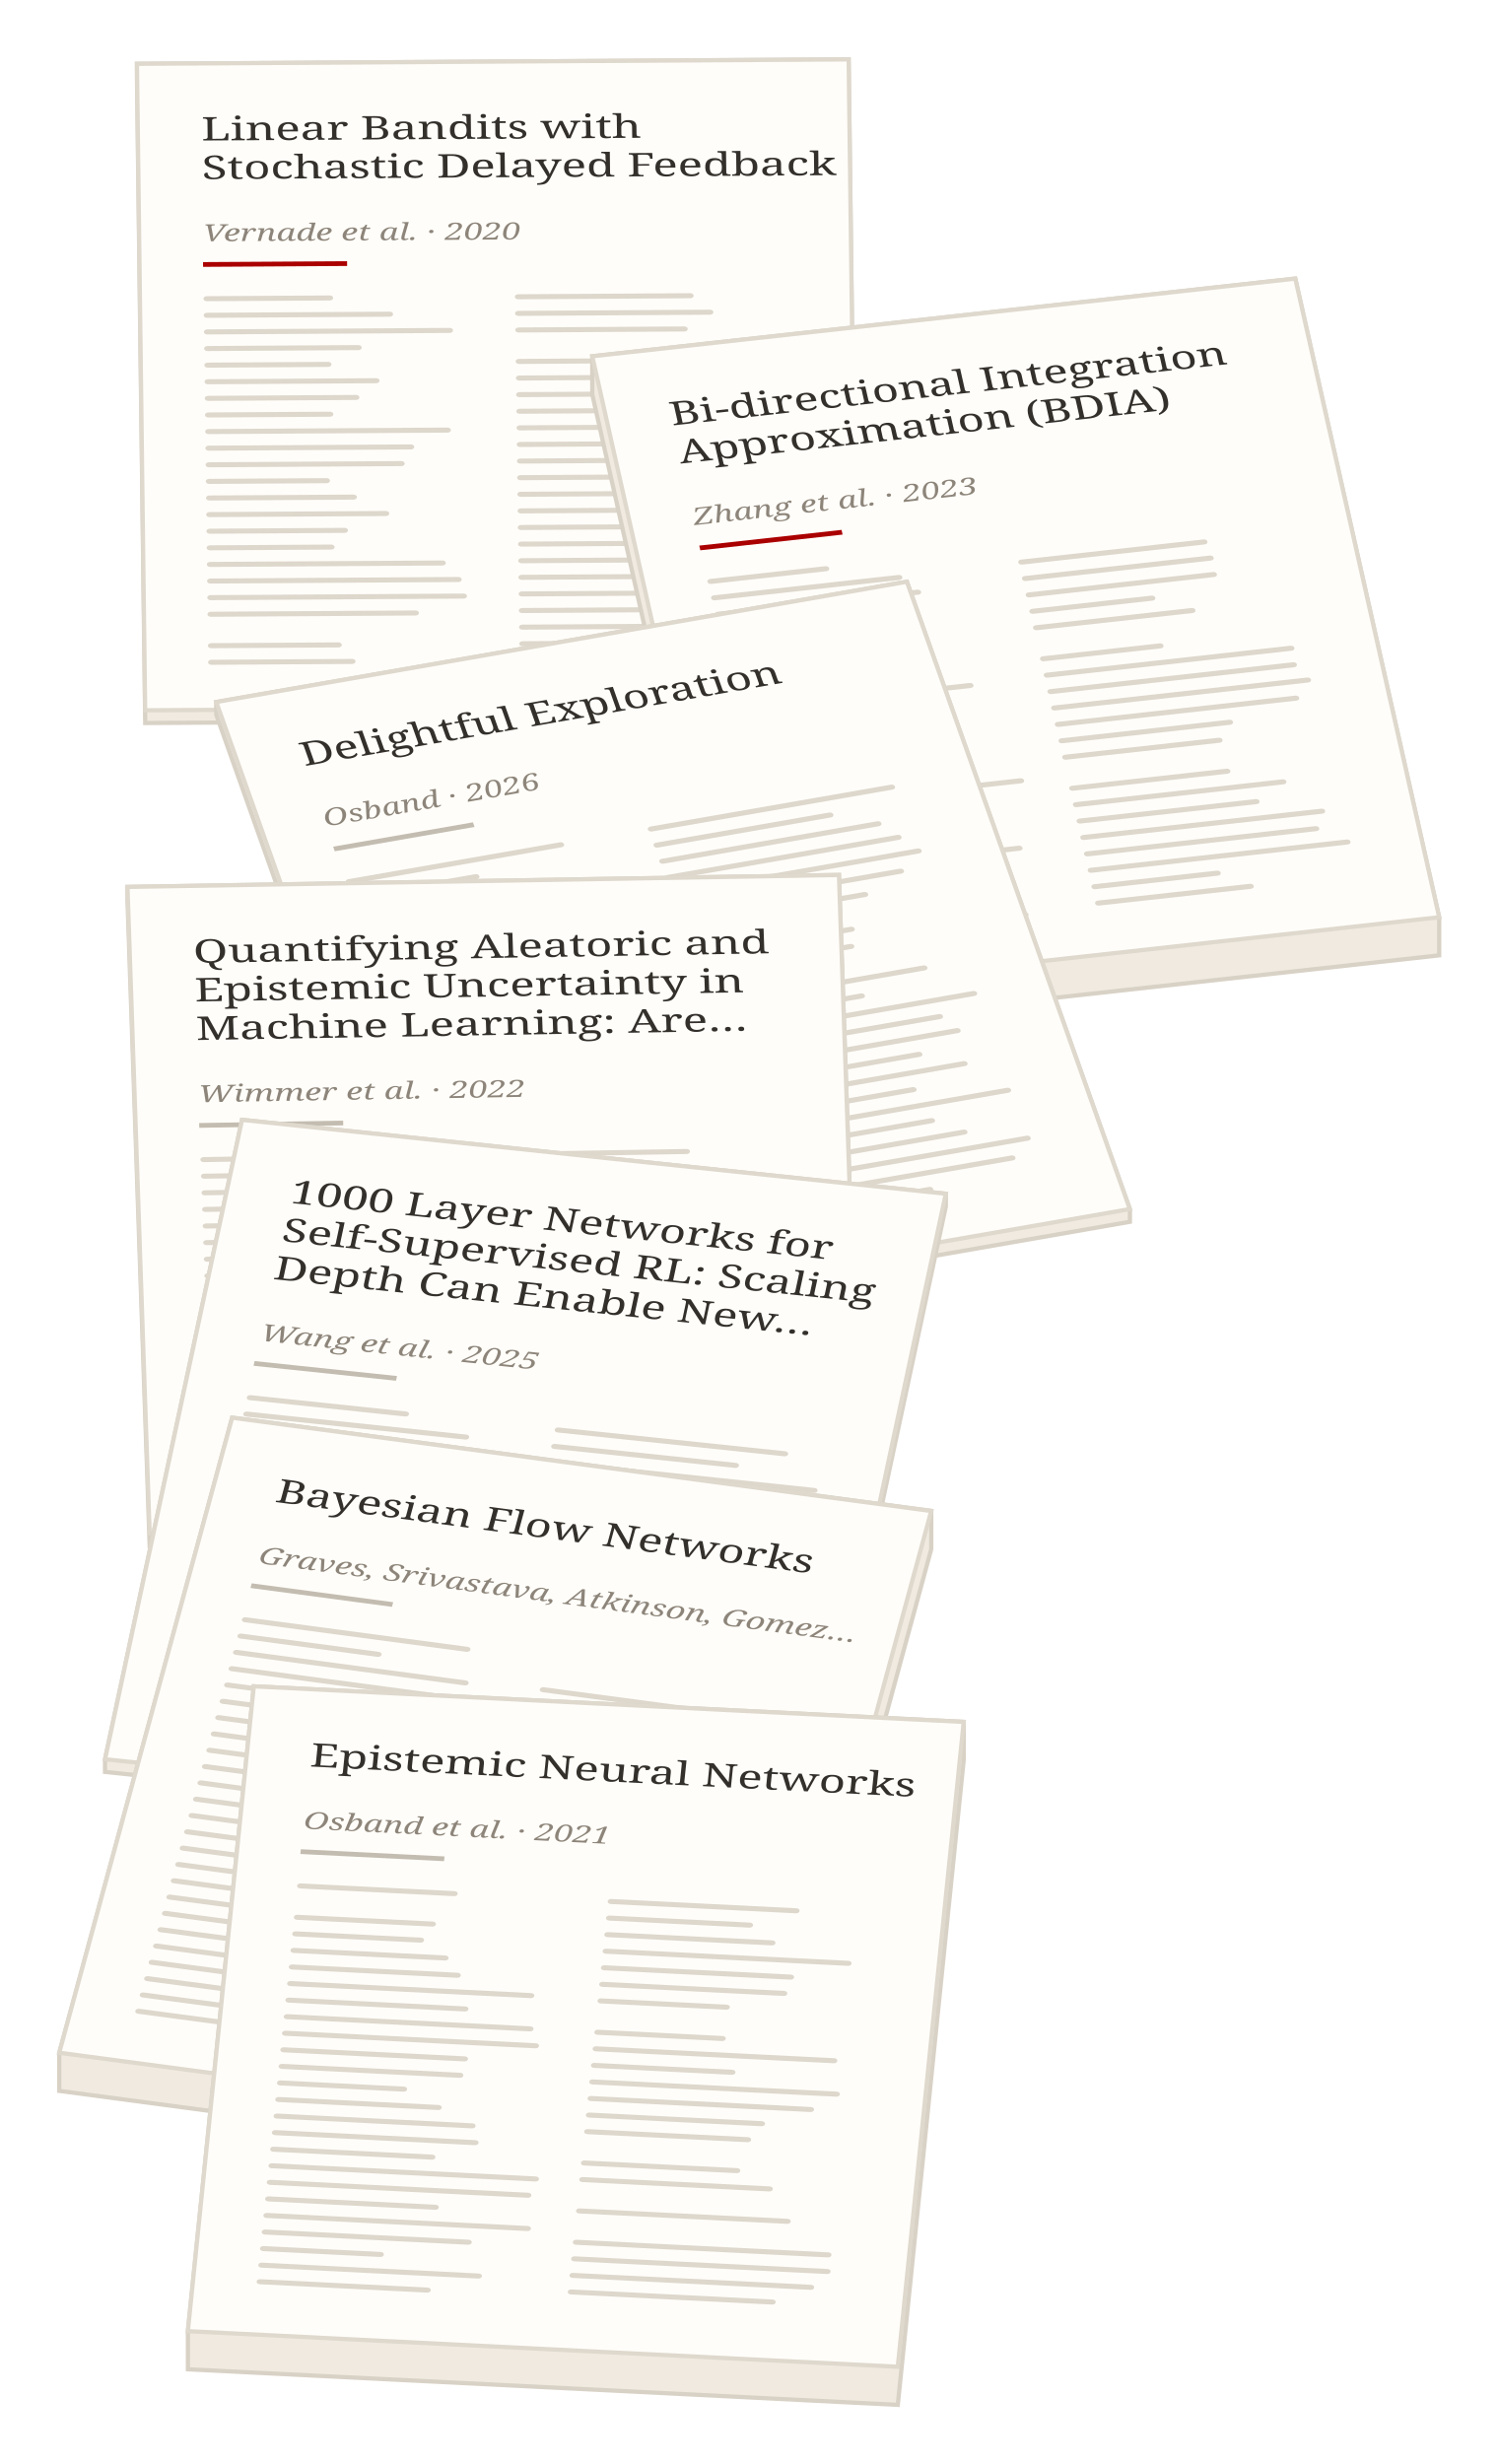
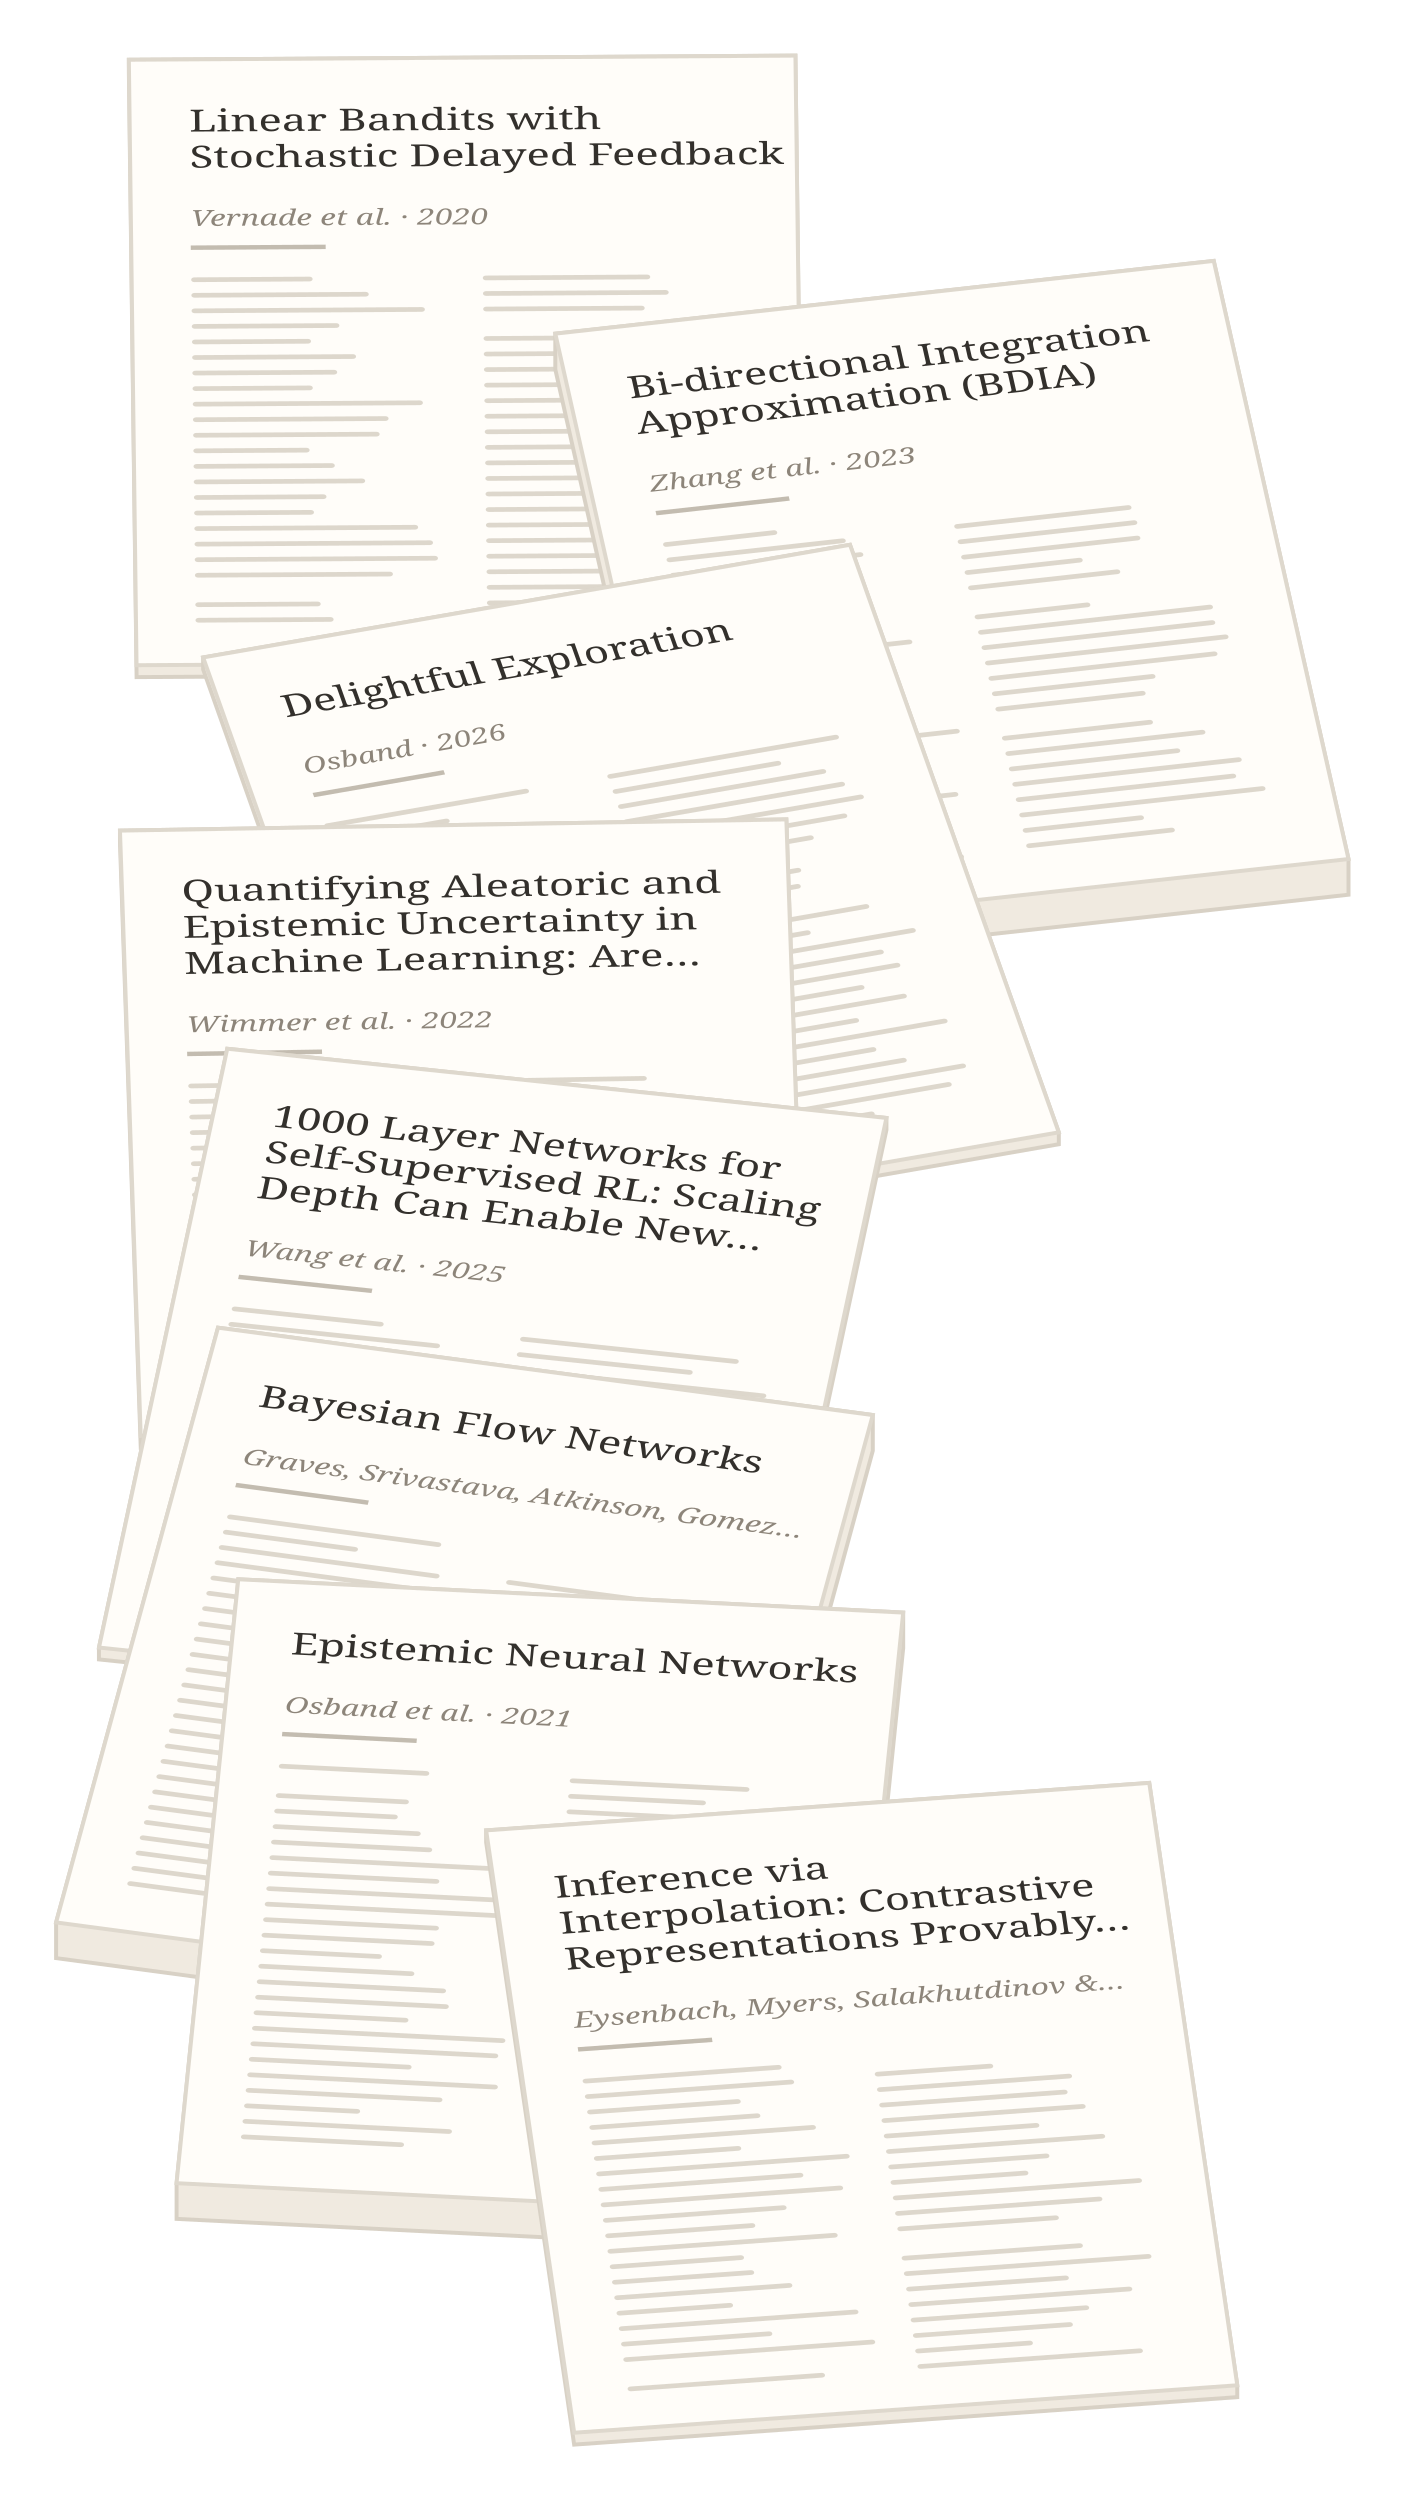
- <svg xmlns="http://www.w3.org/2000/svg" viewBox="-180.6 -13.0 353.7 581.6" width="354" height="582" role="img" aria-label="A heap of 7 papers, 13 XP, one sheet per paper.">
+ <svg xmlns="http://www.w3.org/2000/svg" viewBox="-180.6 -13.0 353.7 630.1" width="354" height="630" role="img" aria-label="A heap of 8 papers, 14 XP, one sheet per paper.">
  <polygon points="-148.30,2.06 19.69,1.01 21.64,153.61 21.64,156.61 -146.35,157.66 -148.30,5.06" fill="#f0eae0" stroke="#d8d1c5" stroke-width="1" vector-effect="non-scaling-stroke" />
  <g transform="matrix(1 -0.0062 0.0089 0.7 -148.30 2.06)">
    <rect x="0" y="0" width="168.0" height="218.0" fill="#fffdf9" stroke="#ded8cd" stroke-width="1" vector-effect="non-scaling-stroke" />
    <text x="15.0" y="26.0" font-family="Garamond, 'EB Garamond', Georgia, serif" font-size="11.0" fill="#33302c">Linear Bandits with</text>
    <text x="15.0" y="39.0" font-family="Garamond, 'EB Garamond', Georgia, serif" font-size="11.0" fill="#33302c">Stochastic Delayed Feedback</text>
    <text x="15.0" y="60.0" font-family="Garamond, 'EB Garamond', Georgia, serif" font-size="8.0" font-style="italic" fill="#8d857a">Vernade et al. · 2020</text>
-     <rect x="15.0" y="67.0" width="34" height="1.6" fill="#aa0000" />
+     <rect x="15.0" y="67.0" width="34" height="1.6" fill="#c3bcb0" />
    <rect x="15.0" y="78.5" width="30.6" height="1.7" rx="0.8" fill="#ddd7cc" />
    <rect x="15.0" y="84.1" width="44.7" height="1.7" rx="0.8" fill="#ddd7cc" />
    <rect x="15.0" y="89.7" width="58.8" height="1.7" rx="0.8" fill="#ddd7cc" />
    <rect x="15.0" y="95.3" width="37.2" height="1.7" rx="0.8" fill="#ddd7cc" />
    <rect x="15.0" y="100.9" width="30.0" height="1.7" rx="0.8" fill="#ddd7cc" />
    <rect x="15.0" y="106.5" width="41.3" height="1.7" rx="0.8" fill="#ddd7cc" />
    <rect x="15.0" y="112.1" width="36.5" height="1.7" rx="0.8" fill="#ddd7cc" />
    <rect x="15.0" y="117.7" width="30.3" height="1.7" rx="0.8" fill="#ddd7cc" />
    <rect x="15.0" y="123.3" width="58.0" height="1.7" rx="0.8" fill="#ddd7cc" />
    <rect x="15.0" y="128.9" width="49.3" height="1.7" rx="0.8" fill="#ddd7cc" />
    <rect x="15.0" y="134.5" width="47.0" height="1.7" rx="0.8" fill="#ddd7cc" />
    <rect x="15.0" y="140.1" width="29.3" height="1.7" rx="0.8" fill="#ddd7cc" />
    <rect x="15.0" y="145.7" width="35.6" height="1.7" rx="0.8" fill="#ddd7cc" />
    <rect x="15.0" y="151.3" width="43.2" height="1.7" rx="0.8" fill="#ddd7cc" />
    <rect x="15.0" y="156.9" width="33.4" height="1.7" rx="0.8" fill="#ddd7cc" />
    <rect x="15.0" y="162.5" width="30.2" height="1.7" rx="0.8" fill="#ddd7cc" />
    <rect x="15.0" y="168.1" width="56.4" height="1.7" rx="0.8" fill="#ddd7cc" />
    <rect x="15.0" y="173.7" width="60.1" height="1.7" rx="0.8" fill="#ddd7cc" />
    <rect x="15.0" y="179.3" width="61.3" height="1.7" rx="0.8" fill="#ddd7cc" />
    <rect x="15.0" y="184.9" width="49.9" height="1.7" rx="0.8" fill="#ddd7cc" />
    <rect x="15.0" y="195.5" width="31.6" height="1.7" rx="0.8" fill="#ddd7cc" />
    <rect x="15.0" y="201.1" width="34.8" height="1.7" rx="0.8" fill="#ddd7cc" />
    <rect x="88.5" y="78.5" width="42.2" height="1.7" rx="0.8" fill="#ddd7cc" />
    <rect x="88.5" y="84.1" width="46.8" height="1.7" rx="0.8" fill="#ddd7cc" />
    <rect x="88.5" y="89.7" width="40.7" height="1.7" rx="0.8" fill="#ddd7cc" />
    <rect x="88.5" y="100.3" width="61.2" height="1.7" rx="0.8" fill="#ddd7cc" />
    <rect x="88.5" y="105.9" width="60.1" height="1.7" rx="0.8" fill="#ddd7cc" />
    <rect x="88.5" y="111.5" width="41.4" height="1.7" rx="0.8" fill="#ddd7cc" />
    <rect x="88.5" y="117.1" width="37.9" height="1.7" rx="0.8" fill="#ddd7cc" />
    <rect x="88.5" y="122.7" width="42.2" height="1.7" rx="0.8" fill="#ddd7cc" />
    <rect x="88.5" y="128.3" width="49.0" height="1.7" rx="0.8" fill="#ddd7cc" />
    <rect x="88.5" y="133.9" width="53.1" height="1.7" rx="0.8" fill="#ddd7cc" />
    <rect x="88.5" y="139.5" width="37.0" height="1.7" rx="0.8" fill="#ddd7cc" />
    <rect x="88.5" y="145.1" width="49.5" height="1.7" rx="0.8" fill="#ddd7cc" />
    <rect x="88.5" y="150.7" width="56.6" height="1.7" rx="0.8" fill="#ddd7cc" />
    <rect x="88.5" y="156.3" width="51.7" height="1.7" rx="0.8" fill="#ddd7cc" />
    <rect x="88.5" y="161.9" width="54.1" height="1.7" rx="0.8" fill="#ddd7cc" />
    <rect x="88.5" y="167.5" width="34.2" height="1.7" rx="0.8" fill="#ddd7cc" />
    <rect x="88.5" y="173.1" width="39.5" height="1.7" rx="0.8" fill="#ddd7cc" />
    <rect x="88.5" y="178.7" width="62.2" height="1.7" rx="0.8" fill="#ddd7cc" />
    <rect x="88.5" y="184.3" width="46.9" height="1.7" rx="0.8" fill="#ddd7cc" />
    <rect x="88.5" y="189.9" width="48.9" height="1.7" rx="0.8" fill="#ddd7cc" />
    <rect x="88.5" y="195.5" width="34.1" height="1.7" rx="0.8" fill="#ddd7cc" />
    <rect x="88.5" y="201.1" width="43.3" height="1.7" rx="0.8" fill="#ddd7cc" />
  </g>
  <polygon points="-40.82,71.09 125.13,52.76 159.10,203.50 159.10,212.50 -6.85,230.82 -40.82,80.09" fill="#f0eae0" stroke="#d8d1c5" stroke-width="1" vector-effect="non-scaling-stroke" />
  <g transform="matrix(0.9878 -0.1091 0.1558 0.6915 -40.82 71.09)">
    <rect x="0" y="0" width="168.0" height="218.0" fill="#fffdf9" stroke="#ded8cd" stroke-width="1" vector-effect="non-scaling-stroke" />
    <text x="15.0" y="26.0" font-family="Garamond, 'EB Garamond', Georgia, serif" font-size="11.0" fill="#33302c">Bi-directional Integration</text>
    <text x="15.0" y="39.0" font-family="Garamond, 'EB Garamond', Georgia, serif" font-size="11.0" fill="#33302c">Approximation (BDIA)</text>
    <text x="15.0" y="60.0" font-family="Garamond, 'EB Garamond', Georgia, serif" font-size="8.0" font-style="italic" fill="#8d857a">Zhang et al. · 2023</text>
-     <rect x="15.0" y="67.0" width="34" height="1.6" fill="#aa0000" />
+     <rect x="15.0" y="67.0" width="34" height="1.6" fill="#c3bcb0" />
    <rect x="15.0" y="78.5" width="29.1" height="1.7" rx="0.8" fill="#ddd7cc" />
    <rect x="15.0" y="84.1" width="45.7" height="1.7" rx="0.8" fill="#ddd7cc" />
    <rect x="15.0" y="89.7" width="49.3" height="1.7" rx="0.8" fill="#ddd7cc" />
    <rect x="15.0" y="95.3" width="44.4" height="1.7" rx="0.8" fill="#ddd7cc" />
    <rect x="15.0" y="105.9" width="31.6" height="1.7" rx="0.8" fill="#ddd7cc" />
    <rect x="15.0" y="111.5" width="45.6" height="1.7" rx="0.8" fill="#ddd7cc" />
    <rect x="15.0" y="117.1" width="47.8" height="1.7" rx="0.8" fill="#ddd7cc" />
    <rect x="15.0" y="122.7" width="56.6" height="1.7" rx="0.8" fill="#ddd7cc" />
    <rect x="15.0" y="128.3" width="40.4" height="1.7" rx="0.8" fill="#ddd7cc" />
    <rect x="15.0" y="133.9" width="32.3" height="1.7" rx="0.8" fill="#ddd7cc" />
    <rect x="15.0" y="139.5" width="31.6" height="1.7" rx="0.8" fill="#ddd7cc" />
    <rect x="15.0" y="145.1" width="33.7" height="1.7" rx="0.8" fill="#ddd7cc" />
    <rect x="15.0" y="150.7" width="42.1" height="1.7" rx="0.8" fill="#ddd7cc" />
    <rect x="15.0" y="156.3" width="63.4" height="1.7" rx="0.8" fill="#ddd7cc" />
    <rect x="15.0" y="161.9" width="52.5" height="1.7" rx="0.8" fill="#ddd7cc" />
    <rect x="15.0" y="167.5" width="31.3" height="1.7" rx="0.8" fill="#ddd7cc" />
    <rect x="15.0" y="173.1" width="53.8" height="1.7" rx="0.8" fill="#ddd7cc" />
    <rect x="15.0" y="178.7" width="59.5" height="1.7" rx="0.8" fill="#ddd7cc" />
    <rect x="15.0" y="184.3" width="53.5" height="1.7" rx="0.8" fill="#ddd7cc" />
    <rect x="15.0" y="189.9" width="54.9" height="1.7" rx="0.8" fill="#ddd7cc" />
    <rect x="15.0" y="195.5" width="56.1" height="1.7" rx="0.8" fill="#ddd7cc" />
    <rect x="15.0" y="201.1" width="57.4" height="1.7" rx="0.8" fill="#ddd7cc" />
    <rect x="88.5" y="83.5" width="45.2" height="1.7" rx="0.8" fill="#ddd7cc" />
    <rect x="88.5" y="89.1" width="45.8" height="1.7" rx="0.8" fill="#ddd7cc" />
    <rect x="88.5" y="94.7" width="45.7" height="1.7" rx="0.8" fill="#ddd7cc" />
    <rect x="88.5" y="100.3" width="30.1" height="1.7" rx="0.8" fill="#ddd7cc" />
    <rect x="88.5" y="105.9" width="38.8" height="1.7" rx="0.8" fill="#ddd7cc" />
    <rect x="88.5" y="116.5" width="29.5" height="1.7" rx="0.8" fill="#ddd7cc" />
    <rect x="88.5" y="122.1" width="59.9" height="1.7" rx="0.8" fill="#ddd7cc" />
    <rect x="88.5" y="127.7" width="59.6" height="1.7" rx="0.8" fill="#ddd7cc" />
    <rect x="88.5" y="133.3" width="62.1" height="1.7" rx="0.8" fill="#ddd7cc" />
    <rect x="88.5" y="138.9" width="58.4" height="1.7" rx="0.8" fill="#ddd7cc" />
    <rect x="88.5" y="144.5" width="41.7" height="1.7" rx="0.8" fill="#ddd7cc" />
    <rect x="88.5" y="150.1" width="38.3" height="1.7" rx="0.8" fill="#ddd7cc" />
    <rect x="88.5" y="160.7" width="38.5" height="1.7" rx="0.8" fill="#ddd7cc" />
    <rect x="88.5" y="166.3" width="51.0" height="1.7" rx="0.8" fill="#ddd7cc" />
    <rect x="88.5" y="171.9" width="43.7" height="1.7" rx="0.8" fill="#ddd7cc" />
    <rect x="88.5" y="177.5" width="58.5" height="1.7" rx="0.8" fill="#ddd7cc" />
    <rect x="88.5" y="183.1" width="56.2" height="1.7" rx="0.8" fill="#ddd7cc" />
    <rect x="88.5" y="188.7" width="62.8" height="1.7" rx="0.8" fill="#ddd7cc" />
    <rect x="88.5" y="194.3" width="30.9" height="1.7" rx="0.8" fill="#ddd7cc" />
    <rect x="88.5" y="199.9" width="37.9" height="1.7" rx="0.8" fill="#ddd7cc" />
  </g>
  <polygon points="-129.58,152.70 33.45,124.31 86.09,272.39 86.09,275.39 -76.94,303.79 -129.58,155.70" fill="#f0eae0" stroke="#d8d1c5" stroke-width="1" vector-effect="non-scaling-stroke" />
  <g transform="matrix(0.9704 -0.169 0.2414 0.6793 -129.58 152.70)">
    <rect x="0" y="0" width="168.0" height="218.0" fill="#fffdf9" stroke="#ded8cd" stroke-width="1" vector-effect="non-scaling-stroke" />
    <text x="15.0" y="26.0" font-family="Garamond, 'EB Garamond', Georgia, serif" font-size="11.0" fill="#33302c">Delightful Exploration</text>
    <text x="15.0" y="47.0" font-family="Garamond, 'EB Garamond', Georgia, serif" font-size="8.0" font-style="italic" fill="#8d857a">Osband · 2026</text>
    <rect x="15.0" y="54.0" width="34" height="1.6" fill="#c3bcb0" />
    <rect x="15.0" y="65.5" width="53.1" height="1.7" rx="0.8" fill="#ddd7cc" />
    <rect x="15.0" y="71.1" width="31.1" height="1.7" rx="0.8" fill="#ddd7cc" />
    <rect x="15.0" y="76.7" width="37.0" height="1.7" rx="0.8" fill="#ddd7cc" />
    <rect x="15.0" y="82.3" width="46.1" height="1.7" rx="0.8" fill="#ddd7cc" />
    <rect x="15.0" y="92.9" width="55.4" height="1.7" rx="0.8" fill="#ddd7cc" />
    <rect x="15.0" y="98.5" width="36.7" height="1.7" rx="0.8" fill="#ddd7cc" />
    <rect x="15.0" y="104.1" width="53.7" height="1.7" rx="0.8" fill="#ddd7cc" />
    <rect x="15.0" y="109.7" width="48.3" height="1.7" rx="0.8" fill="#ddd7cc" />
    <rect x="15.0" y="115.3" width="58.0" height="1.7" rx="0.8" fill="#ddd7cc" />
    <rect x="15.0" y="120.9" width="36.7" height="1.7" rx="0.8" fill="#ddd7cc" />
    <rect x="15.0" y="126.5" width="37.9" height="1.7" rx="0.8" fill="#ddd7cc" />
    <rect x="15.0" y="132.1" width="60.0" height="1.7" rx="0.8" fill="#ddd7cc" />
    <rect x="15.0" y="142.7" width="43.4" height="1.7" rx="0.8" fill="#ddd7cc" />
    <rect x="15.0" y="148.3" width="52.9" height="1.7" rx="0.8" fill="#ddd7cc" />
    <rect x="15.0" y="153.9" width="31.1" height="1.7" rx="0.8" fill="#ddd7cc" />
    <rect x="15.0" y="159.5" width="48.1" height="1.7" rx="0.8" fill="#ddd7cc" />
    <rect x="15.0" y="165.1" width="40.7" height="1.7" rx="0.8" fill="#ddd7cc" />
    <rect x="15.0" y="170.7" width="63.3" height="1.7" rx="0.8" fill="#ddd7cc" />
    <rect x="15.0" y="176.3" width="51.5" height="1.7" rx="0.8" fill="#ddd7cc" />
    <rect x="15.0" y="186.9" width="46.2" height="1.7" rx="0.8" fill="#ddd7cc" />
    <rect x="15.0" y="192.5" width="60.9" height="1.7" rx="0.8" fill="#ddd7cc" />
    <rect x="15.0" y="198.1" width="46.8" height="1.7" rx="0.8" fill="#ddd7cc" />
    <rect x="88.5" y="65.5" width="60.1" height="1.7" rx="0.8" fill="#ddd7cc" />
    <rect x="88.5" y="71.1" width="43.7" height="1.7" rx="0.8" fill="#ddd7cc" />
    <rect x="88.5" y="76.7" width="54.0" height="1.7" rx="0.8" fill="#ddd7cc" />
    <rect x="88.5" y="82.3" width="57.5" height="1.7" rx="0.8" fill="#ddd7cc" />
    <rect x="88.5" y="87.9" width="61.0" height="1.7" rx="0.8" fill="#ddd7cc" />
    <rect x="88.5" y="93.5" width="55.3" height="1.7" rx="0.8" fill="#ddd7cc" />
    <rect x="88.5" y="99.1" width="45.2" height="1.7" rx="0.8" fill="#ddd7cc" />
    <rect x="88.5" y="109.7" width="39.3" height="1.7" rx="0.8" fill="#ddd7cc" />
    <rect x="88.5" y="115.3" width="37.8" height="1.7" rx="0.8" fill="#ddd7cc" />
    <rect x="88.5" y="120.9" width="33.4" height="1.7" rx="0.8" fill="#ddd7cc" />
    <rect x="88.5" y="126.5" width="52.8" height="1.7" rx="0.8" fill="#ddd7cc" />
    <rect x="88.5" y="132.1" width="36.2" height="1.7" rx="0.8" fill="#ddd7cc" />
    <rect x="88.5" y="137.7" width="62.1" height="1.7" rx="0.8" fill="#ddd7cc" />
    <rect x="88.5" y="143.3" width="52.4" height="1.7" rx="0.8" fill="#ddd7cc" />
    <rect x="88.5" y="148.9" width="55.3" height="1.7" rx="0.8" fill="#ddd7cc" />
    <rect x="88.5" y="154.5" width="44.6" height="1.7" rx="0.8" fill="#ddd7cc" />
    <rect x="88.5" y="160.1" width="54.2" height="1.7" rx="0.8" fill="#ddd7cc" />
    <rect x="88.5" y="165.7" width="40.4" height="1.7" rx="0.8" fill="#ddd7cc" />
    <rect x="88.5" y="171.3" width="62.0" height="1.7" rx="0.8" fill="#ddd7cc" />
    <rect x="88.5" y="176.9" width="42.1" height="1.7" rx="0.8" fill="#ddd7cc" />
    <rect x="88.5" y="182.5" width="48.6" height="1.7" rx="0.8" fill="#ddd7cc" />
    <rect x="88.5" y="188.1" width="62.6" height="1.7" rx="0.8" fill="#ddd7cc" />
    <rect x="88.5" y="193.7" width="57.5" height="1.7" rx="0.8" fill="#ddd7cc" />
    <rect x="88.5" y="199.3" width="36.1" height="1.7" rx="0.8" fill="#ddd7cc" />
  </g>
  <polygon points="-150.54,196.35 17.41,193.52 22.65,346.08 22.65,349.08 -145.30,351.91 -150.54,199.35" fill="#f0eae0" stroke="#d8d1c5" stroke-width="1" vector-effect="non-scaling-stroke" />
  <g transform="matrix(0.9997 -0.0168 0.024 0.6998 -150.54 196.35)">
    <rect x="0" y="0" width="168.0" height="218.0" fill="#fffdf9" stroke="#ded8cd" stroke-width="1" vector-effect="non-scaling-stroke" />
    <text x="15.0" y="26.0" font-family="Garamond, 'EB Garamond', Georgia, serif" font-size="11.0" fill="#33302c">Quantifying Aleatoric and</text>
    <text x="15.0" y="39.0" font-family="Garamond, 'EB Garamond', Georgia, serif" font-size="11.0" fill="#33302c">Epistemic Uncertainty in</text>
    <text x="15.0" y="52.0" font-family="Garamond, 'EB Garamond', Georgia, serif" font-size="11.0" fill="#33302c">Machine Learning: Are…</text>
    <text x="15.0" y="73.0" font-family="Garamond, 'EB Garamond', Georgia, serif" font-size="8.0" font-style="italic" fill="#8d857a">Wimmer et al. · 2022</text>
    <rect x="15.0" y="80.0" width="34" height="1.6" fill="#c3bcb0" />
    <rect x="15.0" y="91.5" width="29.4" height="1.7" rx="0.8" fill="#ddd7cc" />
    <rect x="15.0" y="97.1" width="60.6" height="1.7" rx="0.8" fill="#ddd7cc" />
    <rect x="15.0" y="102.7" width="60.0" height="1.7" rx="0.8" fill="#ddd7cc" />
    <rect x="15.0" y="108.3" width="58.9" height="1.7" rx="0.8" fill="#ddd7cc" />
    <rect x="15.0" y="113.9" width="34.0" height="1.7" rx="0.8" fill="#ddd7cc" />
    <rect x="15.0" y="119.5" width="33.4" height="1.7" rx="0.8" fill="#ddd7cc" />
    <rect x="15.0" y="125.1" width="44.3" height="1.7" rx="0.8" fill="#ddd7cc" />
    <rect x="15.0" y="130.7" width="49.3" height="1.7" rx="0.8" fill="#ddd7cc" />
    <rect x="15.0" y="136.3" width="39.5" height="1.7" rx="0.8" fill="#ddd7cc" />
    <rect x="15.0" y="141.9" width="50.7" height="1.7" rx="0.8" fill="#ddd7cc" />
    <rect x="15.0" y="147.5" width="59.6" height="1.7" rx="0.8" fill="#ddd7cc" />
    <rect x="15.0" y="153.1" width="38.7" height="1.7" rx="0.8" fill="#ddd7cc" />
    <rect x="15.0" y="158.7" width="46.8" height="1.7" rx="0.8" fill="#ddd7cc" />
    <rect x="15.0" y="164.3" width="62.8" height="1.7" rx="0.8" fill="#ddd7cc" />
    <rect x="15.0" y="169.9" width="32.6" height="1.7" rx="0.8" fill="#ddd7cc" />
    <rect x="15.0" y="175.5" width="50.2" height="1.7" rx="0.8" fill="#ddd7cc" />
    <rect x="15.0" y="181.1" width="63.9" height="1.7" rx="0.8" fill="#ddd7cc" />
    <rect x="15.0" y="186.7" width="32.4" height="1.7" rx="0.8" fill="#ddd7cc" />
    <rect x="15.0" y="192.3" width="62.0" height="1.7" rx="0.8" fill="#ddd7cc" />
    <rect x="15.0" y="197.9" width="59.8" height="1.7" rx="0.8" fill="#ddd7cc" />
    <rect x="88.5" y="91.5" width="42.1" height="1.7" rx="0.8" fill="#ddd7cc" />
    <rect x="88.5" y="97.1" width="37.4" height="1.7" rx="0.8" fill="#ddd7cc" />
    <rect x="88.5" y="107.7" width="52.3" height="1.7" rx="0.8" fill="#ddd7cc" />
    <rect x="88.5" y="113.3" width="55.4" height="1.7" rx="0.8" fill="#ddd7cc" />
    <rect x="88.5" y="118.9" width="49.2" height="1.7" rx="0.8" fill="#ddd7cc" />
    <rect x="88.5" y="124.5" width="41.2" height="1.7" rx="0.8" fill="#ddd7cc" />
    <rect x="88.5" y="130.1" width="63.7" height="1.7" rx="0.8" fill="#ddd7cc" />
    <rect x="88.5" y="135.7" width="36.4" height="1.7" rx="0.8" fill="#ddd7cc" />
    <rect x="88.5" y="141.3" width="55.2" height="1.7" rx="0.8" fill="#ddd7cc" />
    <rect x="88.5" y="146.9" width="48.4" height="1.7" rx="0.8" fill="#ddd7cc" />
    <rect x="88.5" y="152.5" width="61.0" height="1.7" rx="0.8" fill="#ddd7cc" />
    <rect x="88.5" y="158.1" width="35.9" height="1.7" rx="0.8" fill="#ddd7cc" />
    <rect x="88.5" y="163.7" width="55.4" height="1.7" rx="0.8" fill="#ddd7cc" />
    <rect x="88.5" y="169.3" width="51.0" height="1.7" rx="0.8" fill="#ddd7cc" />
    <rect x="88.5" y="174.9" width="41.4" height="1.7" rx="0.8" fill="#ddd7cc" />
    <rect x="88.5" y="180.5" width="46.0" height="1.7" rx="0.8" fill="#ddd7cc" />
    <rect x="88.5" y="186.1" width="56.0" height="1.7" rx="0.8" fill="#ddd7cc" />
    <rect x="88.5" y="191.7" width="35.6" height="1.7" rx="0.8" fill="#ddd7cc" />
    <rect x="88.5" y="197.3" width="57.1" height="1.7" rx="0.8" fill="#ddd7cc" />
    <rect x="88.5" y="202.9" width="32.3" height="1.7" rx="0.8" fill="#ddd7cc" />
  </g>
  <polygon points="-155.84,402.24 -123.50,251.33 42.64,268.78 42.64,271.78 10.30,422.69 -155.84,405.24" fill="#f0eae0" stroke="#d8d1c5" stroke-width="1" vector-effect="non-scaling-stroke" />
  <g transform="matrix(0.9889 0.1038 -0.1483 0.6923 -123.50 251.33)">
    <rect x="0" y="0" width="168.0" height="218.0" fill="#fffdf9" stroke="#ded8cd" stroke-width="1" vector-effect="non-scaling-stroke" />
    <text x="15.0" y="26.0" font-family="Garamond, 'EB Garamond', Georgia, serif" font-size="11.0" fill="#33302c">1000 Layer Networks for</text>
    <text x="15.0" y="39.0" font-family="Garamond, 'EB Garamond', Georgia, serif" font-size="11.0" fill="#33302c">Self-Supervised RL: Scaling</text>
    <text x="15.0" y="52.0" font-family="Garamond, 'EB Garamond', Georgia, serif" font-size="11.0" fill="#33302c">Depth Can Enable New…</text>
    <text x="15.0" y="73.0" font-family="Garamond, 'EB Garamond', Georgia, serif" font-size="8.0" font-style="italic" fill="#8d857a">Wang et al. · 2025</text>
    <rect x="15.0" y="80.0" width="34" height="1.6" fill="#c3bcb0" />
    <rect x="15.0" y="91.5" width="38.7" height="1.7" rx="0.8" fill="#ddd7cc" />
    <rect x="15.0" y="97.1" width="53.9" height="1.7" rx="0.8" fill="#ddd7cc" />
    <rect x="15.0" y="102.7" width="53.3" height="1.7" rx="0.8" fill="#ddd7cc" />
    <rect x="15.0" y="108.3" width="33.8" height="1.7" rx="0.8" fill="#ddd7cc" />
    <rect x="15.0" y="113.9" width="62.6" height="1.7" rx="0.8" fill="#ddd7cc" />
    <rect x="15.0" y="119.5" width="36.8" height="1.7" rx="0.8" fill="#ddd7cc" />
    <rect x="15.0" y="125.1" width="30.5" height="1.7" rx="0.8" fill="#ddd7cc" />
    <rect x="15.0" y="130.7" width="36.9" height="1.7" rx="0.8" fill="#ddd7cc" />
    <rect x="15.0" y="136.3" width="54.2" height="1.7" rx="0.8" fill="#ddd7cc" />
    <rect x="15.0" y="141.9" width="61.9" height="1.7" rx="0.8" fill="#ddd7cc" />
    <rect x="15.0" y="147.5" width="42.7" height="1.7" rx="0.8" fill="#ddd7cc" />
    <rect x="15.0" y="153.1" width="34.0" height="1.7" rx="0.8" fill="#ddd7cc" />
    <rect x="15.0" y="158.7" width="30.7" height="1.7" rx="0.8" fill="#ddd7cc" />
    <rect x="15.0" y="164.3" width="52.4" height="1.7" rx="0.8" fill="#ddd7cc" />
    <rect x="15.0" y="174.9" width="51.5" height="1.7" rx="0.8" fill="#ddd7cc" />
    <rect x="15.0" y="180.5" width="64.2" height="1.7" rx="0.8" fill="#ddd7cc" />
    <rect x="15.0" y="186.1" width="42.2" height="1.7" rx="0.8" fill="#ddd7cc" />
    <rect x="15.0" y="191.7" width="62.8" height="1.7" rx="0.8" fill="#ddd7cc" />
    <rect x="15.0" y="197.3" width="36.3" height="1.7" rx="0.8" fill="#ddd7cc" />
    <rect x="15.0" y="202.9" width="35.9" height="1.7" rx="0.8" fill="#ddd7cc" />
    <rect x="88.5" y="91.5" width="55.7" height="1.7" rx="0.8" fill="#ddd7cc" />
    <rect x="88.5" y="97.1" width="44.8" height="1.7" rx="0.8" fill="#ddd7cc" />
    <rect x="88.5" y="102.7" width="64.4" height="1.7" rx="0.8" fill="#ddd7cc" />
    <rect x="88.5" y="108.3" width="53.7" height="1.7" rx="0.8" fill="#ddd7cc" />
    <rect x="88.5" y="113.9" width="49.8" height="1.7" rx="0.8" fill="#ddd7cc" />
    <rect x="88.5" y="119.5" width="44.1" height="1.7" rx="0.8" fill="#ddd7cc" />
    <rect x="88.5" y="125.1" width="32.8" height="1.7" rx="0.8" fill="#ddd7cc" />
    <rect x="88.5" y="135.7" width="31.8" height="1.7" rx="0.8" fill="#ddd7cc" />
    <rect x="88.5" y="141.3" width="29.6" height="1.7" rx="0.8" fill="#ddd7cc" />
    <rect x="88.5" y="146.9" width="48.9" height="1.7" rx="0.8" fill="#ddd7cc" />
    <rect x="88.5" y="152.5" width="39.4" height="1.7" rx="0.8" fill="#ddd7cc" />
    <rect x="88.5" y="158.1" width="59.7" height="1.7" rx="0.8" fill="#ddd7cc" />
    <rect x="88.5" y="163.7" width="36.0" height="1.7" rx="0.8" fill="#ddd7cc" />
    <rect x="88.5" y="169.3" width="33.3" height="1.7" rx="0.8" fill="#ddd7cc" />
    <rect x="88.5" y="174.9" width="41.1" height="1.7" rx="0.8" fill="#ddd7cc" />
    <rect x="88.5" y="180.5" width="44.2" height="1.7" rx="0.8" fill="#ddd7cc" />
    <rect x="88.5" y="186.1" width="49.8" height="1.7" rx="0.8" fill="#ddd7cc" />
    <rect x="88.5" y="191.7" width="32.4" height="1.7" rx="0.8" fill="#ddd7cc" />
    <rect x="88.5" y="197.3" width="60.9" height="1.7" rx="0.8" fill="#ddd7cc" />
    <rect x="88.5" y="202.9" width="42.1" height="1.7" rx="0.8" fill="#ddd7cc" />
  </g>
  <polygon points="-166.64,471.53 -125.83,321.63 39.20,343.64 39.20,352.64 -1.62,502.54 -166.64,480.53" fill="#f0eae0" stroke="#d8d1c5" stroke-width="1" vector-effect="non-scaling-stroke" />
  <g transform="matrix(0.9823 0.1311 -0.1872 0.6876 -125.83 321.63)">
    <rect x="0" y="0" width="168.0" height="218.0" fill="#fffdf9" stroke="#ded8cd" stroke-width="1" vector-effect="non-scaling-stroke" />
    <text x="15.0" y="26.0" font-family="Garamond, 'EB Garamond', Georgia, serif" font-size="11.0" fill="#33302c">Bayesian Flow Networks</text>
    <text x="15.0" y="47.0" font-family="Garamond, 'EB Garamond', Georgia, serif" font-size="8.0" font-style="italic" fill="#8d857a">Graves, Srivastava, Atkinson, Gomez…</text>
    <rect x="15.0" y="54.0" width="34" height="1.6" fill="#c3bcb0" />
    <rect x="15.0" y="65.5" width="54.9" height="1.7" rx="0.8" fill="#ddd7cc" />
    <rect x="15.0" y="71.1" width="34.6" height="1.7" rx="0.8" fill="#ddd7cc" />
    <rect x="15.0" y="76.7" width="56.6" height="1.7" rx="0.8" fill="#ddd7cc" />
    <rect x="15.0" y="82.3" width="52.7" height="1.7" rx="0.8" fill="#ddd7cc" />
    <rect x="15.0" y="87.9" width="42.3" height="1.7" rx="0.8" fill="#ddd7cc" />
    <rect x="15.0" y="93.5" width="37.8" height="1.7" rx="0.8" fill="#ddd7cc" />
    <rect x="15.0" y="99.1" width="55.3" height="1.7" rx="0.8" fill="#ddd7cc" />
    <rect x="15.0" y="104.7" width="32.7" height="1.7" rx="0.8" fill="#ddd7cc" />
    <rect x="15.0" y="110.3" width="59.5" height="1.7" rx="0.8" fill="#ddd7cc" />
    <rect x="15.0" y="115.9" width="52.1" height="1.7" rx="0.8" fill="#ddd7cc" />
    <rect x="15.0" y="121.5" width="63.4" height="1.7" rx="0.8" fill="#ddd7cc" />
    <rect x="15.0" y="127.1" width="52.2" height="1.7" rx="0.8" fill="#ddd7cc" />
    <rect x="15.0" y="132.7" width="63.7" height="1.7" rx="0.8" fill="#ddd7cc" />
    <rect x="15.0" y="138.3" width="37.7" height="1.7" rx="0.8" fill="#ddd7cc" />
    <rect x="15.0" y="143.9" width="47.7" height="1.7" rx="0.8" fill="#ddd7cc" />
    <rect x="15.0" y="149.5" width="34.8" height="1.7" rx="0.8" fill="#ddd7cc" />
    <rect x="15.0" y="155.1" width="36.7" height="1.7" rx="0.8" fill="#ddd7cc" />
    <rect x="15.0" y="160.7" width="36.6" height="1.7" rx="0.8" fill="#ddd7cc" />
    <rect x="15.0" y="166.3" width="47.5" height="1.7" rx="0.8" fill="#ddd7cc" />
    <rect x="15.0" y="171.9" width="47.3" height="1.7" rx="0.8" fill="#ddd7cc" />
    <rect x="15.0" y="177.5" width="37.3" height="1.7" rx="0.8" fill="#ddd7cc" />
    <rect x="15.0" y="183.1" width="57.4" height="1.7" rx="0.8" fill="#ddd7cc" />
    <rect x="15.0" y="188.7" width="42.6" height="1.7" rx="0.8" fill="#ddd7cc" />
    <rect x="15.0" y="194.3" width="52.2" height="1.7" rx="0.8" fill="#ddd7cc" />
    <rect x="15.0" y="199.9" width="41.3" height="1.7" rx="0.8" fill="#ddd7cc" />
    <rect x="88.5" y="75.5" width="56.2" height="1.7" rx="0.8" fill="#ddd7cc" />
    <rect x="88.5" y="81.1" width="34.7" height="1.7" rx="0.8" fill="#ddd7cc" />
    <rect x="88.5" y="86.7" width="48.0" height="1.7" rx="0.8" fill="#ddd7cc" />
    <rect x="88.5" y="92.3" width="62.3" height="1.7" rx="0.8" fill="#ddd7cc" />
    <rect x="88.5" y="97.9" width="51.0" height="1.7" rx="0.8" fill="#ddd7cc" />
    <rect x="88.5" y="103.5" width="38.0" height="1.7" rx="0.8" fill="#ddd7cc" />
    <rect x="88.5" y="109.1" width="36.4" height="1.7" rx="0.8" fill="#ddd7cc" />
    <rect x="88.5" y="114.7" width="47.9" height="1.7" rx="0.8" fill="#ddd7cc" />
    <rect x="88.5" y="120.3" width="50.5" height="1.7" rx="0.8" fill="#ddd7cc" />
    <rect x="88.5" y="125.9" width="51.7" height="1.7" rx="0.8" fill="#ddd7cc" />
    <rect x="88.5" y="131.5" width="63.8" height="1.7" rx="0.8" fill="#ddd7cc" />
    <rect x="88.5" y="137.1" width="51.3" height="1.7" rx="0.8" fill="#ddd7cc" />
    <rect x="88.5" y="142.7" width="52.5" height="1.7" rx="0.8" fill="#ddd7cc" />
    <rect x="88.5" y="148.3" width="36.4" height="1.7" rx="0.8" fill="#ddd7cc" />
    <rect x="88.5" y="153.9" width="49.1" height="1.7" rx="0.8" fill="#ddd7cc" />
    <rect x="88.5" y="159.5" width="38.4" height="1.7" rx="0.8" fill="#ddd7cc" />
    <rect x="88.5" y="165.1" width="50.5" height="1.7" rx="0.8" fill="#ddd7cc" />
    <rect x="88.5" y="170.7" width="41.7" height="1.7" rx="0.8" fill="#ddd7cc" />
    <rect x="88.5" y="176.3" width="49.2" height="1.7" rx="0.8" fill="#ddd7cc" />
    <rect x="88.5" y="181.9" width="58.3" height="1.7" rx="0.8" fill="#ddd7cc" />
    <rect x="88.5" y="187.5" width="34.1" height="1.7" rx="0.8" fill="#ddd7cc" />
    <rect x="88.5" y="193.1" width="56.1" height="1.7" rx="0.8" fill="#ddd7cc" />
    <rect x="88.5" y="198.7" width="56.4" height="1.7" rx="0.8" fill="#ddd7cc" />
  </g>
  <polygon points="-136.27,537.25 -120.72,385.04 46.86,393.43 46.86,402.43 31.30,554.64 -136.27,546.25" fill="#f0eae0" stroke="#d8d1c5" stroke-width="1" vector-effect="non-scaling-stroke" />
  <g transform="matrix(0.9975 0.05 -0.0714 0.6982 -120.72 385.04)">
    <rect x="0" y="0" width="168.0" height="218.0" fill="#fffdf9" stroke="#ded8cd" stroke-width="1" vector-effect="non-scaling-stroke" />
    <text x="15.0" y="26.0" font-family="Garamond, 'EB Garamond', Georgia, serif" font-size="11.0" fill="#33302c">Epistemic Neural Networks</text>
    <text x="15.0" y="47.0" font-family="Garamond, 'EB Garamond', Georgia, serif" font-size="8.0" font-style="italic" fill="#8d857a">Osband et al. · 2021</text>
    <rect x="15.0" y="54.0" width="34" height="1.6" fill="#c3bcb0" />
    <rect x="15.0" y="65.5" width="38.0" height="1.7" rx="0.8" fill="#ddd7cc" />
    <rect x="15.0" y="76.1" width="33.6" height="1.7" rx="0.8" fill="#ddd7cc" />
    <rect x="15.0" y="81.7" width="31.2" height="1.7" rx="0.8" fill="#ddd7cc" />
    <rect x="15.0" y="87.3" width="37.4" height="1.7" rx="0.8" fill="#ddd7cc" />
    <rect x="15.0" y="92.9" width="40.7" height="1.7" rx="0.8" fill="#ddd7cc" />
    <rect x="15.0" y="98.5" width="58.5" height="1.7" rx="0.8" fill="#ddd7cc" />
    <rect x="15.0" y="104.1" width="43.3" height="1.7" rx="0.8" fill="#ddd7cc" />
    <rect x="15.0" y="109.7" width="59.1" height="1.7" rx="0.8" fill="#ddd7cc" />
    <rect x="15.0" y="115.3" width="60.8" height="1.7" rx="0.8" fill="#ddd7cc" />
    <rect x="15.0" y="120.9" width="44.4" height="1.7" rx="0.8" fill="#ddd7cc" />
    <rect x="15.0" y="126.5" width="43.7" height="1.7" rx="0.8" fill="#ddd7cc" />
    <rect x="15.0" y="132.1" width="30.8" height="1.7" rx="0.8" fill="#ddd7cc" />
    <rect x="15.0" y="137.7" width="39.4" height="1.7" rx="0.8" fill="#ddd7cc" />
    <rect x="15.0" y="143.3" width="47.8" height="1.7" rx="0.8" fill="#ddd7cc" />
    <rect x="15.0" y="148.9" width="48.9" height="1.7" rx="0.8" fill="#ddd7cc" />
    <rect x="15.0" y="154.5" width="39.1" height="1.7" rx="0.8" fill="#ddd7cc" />
    <rect x="15.0" y="160.1" width="64.0" height="1.7" rx="0.8" fill="#ddd7cc" />
    <rect x="15.0" y="165.7" width="62.6" height="1.7" rx="0.8" fill="#ddd7cc" />
    <rect x="15.0" y="171.3" width="41.1" height="1.7" rx="0.8" fill="#ddd7cc" />
    <rect x="15.0" y="176.9" width="63.3" height="1.7" rx="0.8" fill="#ddd7cc" />
    <rect x="15.0" y="182.5" width="49.7" height="1.7" rx="0.8" fill="#ddd7cc" />
    <rect x="15.0" y="188.1" width="29.3" height="1.7" rx="0.8" fill="#ddd7cc" />
    <rect x="15.0" y="193.7" width="52.9" height="1.7" rx="0.8" fill="#ddd7cc" />
    <rect x="15.0" y="199.3" width="41.2" height="1.7" rx="0.8" fill="#ddd7cc" />
    <rect x="88.5" y="65.5" width="45.4" height="1.7" rx="0.8" fill="#ddd7cc" />
    <rect x="88.5" y="71.1" width="34.8" height="1.7" rx="0.8" fill="#ddd7cc" />
    <rect x="88.5" y="76.7" width="40.5" height="1.7" rx="0.8" fill="#ddd7cc" />
    <rect x="88.5" y="82.3" width="58.9" height="1.7" rx="0.8" fill="#ddd7cc" />
    <rect x="88.5" y="87.9" width="45.7" height="1.7" rx="0.8" fill="#ddd7cc" />
    <rect x="88.5" y="93.5" width="44.5" height="1.7" rx="0.8" fill="#ddd7cc" />
    <rect x="88.5" y="99.1" width="31.3" height="1.7" rx="0.8" fill="#ddd7cc" />
    <rect x="88.5" y="109.7" width="31.1" height="1.7" rx="0.8" fill="#ddd7cc" />
    <rect x="88.5" y="115.3" width="57.9" height="1.7" rx="0.8" fill="#ddd7cc" />
    <rect x="88.5" y="120.9" width="34.2" height="1.7" rx="0.8" fill="#ddd7cc" />
    <rect x="88.5" y="126.5" width="59.3" height="1.7" rx="0.8" fill="#ddd7cc" />
    <rect x="88.5" y="132.1" width="53.6" height="1.7" rx="0.8" fill="#ddd7cc" />
    <rect x="88.5" y="137.7" width="42.4" height="1.7" rx="0.8" fill="#ddd7cc" />
    <rect x="88.5" y="143.3" width="39.5" height="1.7" rx="0.8" fill="#ddd7cc" />
    <rect x="88.5" y="153.9" width="37.7" height="1.7" rx="0.8" fill="#ddd7cc" />
    <rect x="88.5" y="159.5" width="45.8" height="1.7" rx="0.8" fill="#ddd7cc" />
    <rect x="88.5" y="170.1" width="50.8" height="1.7" rx="0.8" fill="#ddd7cc" />
    <rect x="88.5" y="180.7" width="61.2" height="1.7" rx="0.8" fill="#ddd7cc" />
    <rect x="88.5" y="186.3" width="61.4" height="1.7" rx="0.8" fill="#ddd7cc" />
    <rect x="88.5" y="191.9" width="57.9" height="1.7" rx="0.8" fill="#ddd7cc" />
    <rect x="88.5" y="197.5" width="49.2" height="1.7" rx="0.8" fill="#ddd7cc" />
  </g>
+   <polygon points="-58.25,448.33 108.88,436.36 131.06,588.17 131.06,591.17 -36.07,603.14 -58.25,451.33" fill="#f0eae0" stroke="#d8d1c5" stroke-width="1" vector-effect="non-scaling-stroke" />
+   <g transform="matrix(0.9948 -0.0712 0.1018 0.6964 -58.25 448.33)">
+     <rect x="0" y="0" width="168.0" height="218.0" fill="#fffdf9" stroke="#ded8cd" stroke-width="1" vector-effect="non-scaling-stroke" />
+     <text x="15.0" y="26.0" font-family="Garamond, 'EB Garamond', Georgia, serif" font-size="11.0" fill="#33302c">Inference via</text>
+     <text x="15.0" y="39.0" font-family="Garamond, 'EB Garamond', Georgia, serif" font-size="11.0" fill="#33302c">Interpolation: Contrastive</text>
+     <text x="15.0" y="52.0" font-family="Garamond, 'EB Garamond', Georgia, serif" font-size="11.0" fill="#33302c">Representations Provably…</text>
+     <text x="15.0" y="73.0" font-family="Garamond, 'EB Garamond', Georgia, serif" font-size="8.0" font-style="italic" fill="#8d857a">Eysenbach, Myers, Salakhutdinov &amp;…</text>
+     <rect x="15.0" y="80.0" width="34" height="1.6" fill="#c3bcb0" />
+     <rect x="15.0" y="91.5" width="50.4" height="1.7" rx="0.8" fill="#ddd7cc" />
+     <rect x="15.0" y="97.1" width="53.0" height="1.7" rx="0.8" fill="#ddd7cc" />
+     <rect x="15.0" y="102.7" width="38.9" height="1.7" rx="0.8" fill="#ddd7cc" />
+     <rect x="15.0" y="108.3" width="43.3" height="1.7" rx="0.8" fill="#ddd7cc" />
+     <rect x="15.0" y="113.9" width="56.8" height="1.7" rx="0.8" fill="#ddd7cc" />
+     <rect x="15.0" y="119.5" width="37.3" height="1.7" rx="0.8" fill="#ddd7cc" />
+     <rect x="15.0" y="125.1" width="64.2" height="1.7" rx="0.8" fill="#ddd7cc" />
+     <rect x="15.0" y="130.7" width="51.9" height="1.7" rx="0.8" fill="#ddd7cc" />
+     <rect x="15.0" y="136.3" width="61.4" height="1.7" rx="0.8" fill="#ddd7cc" />
+     <rect x="15.0" y="141.9" width="46.5" height="1.7" rx="0.8" fill="#ddd7cc" />
+     <rect x="15.0" y="147.5" width="38.0" height="1.7" rx="0.8" fill="#ddd7cc" />
+     <rect x="15.0" y="153.1" width="58.3" height="1.7" rx="0.8" fill="#ddd7cc" />
+     <rect x="15.0" y="158.7" width="34.0" height="1.7" rx="0.8" fill="#ddd7cc" />
+     <rect x="15.0" y="164.3" width="36.0" height="1.7" rx="0.8" fill="#ddd7cc" />
+     <rect x="15.0" y="169.9" width="45.1" height="1.7" rx="0.8" fill="#ddd7cc" />
+     <rect x="15.0" y="175.5" width="29.5" height="1.7" rx="0.8" fill="#ddd7cc" />
+     <rect x="15.0" y="181.1" width="60.7" height="1.7" rx="0.8" fill="#ddd7cc" />
+     <rect x="15.0" y="186.7" width="38.3" height="1.7" rx="0.8" fill="#ddd7cc" />
+     <rect x="15.0" y="192.3" width="63.8" height="1.7" rx="0.8" fill="#ddd7cc" />
+     <rect x="15.0" y="202.9" width="50.0" height="1.7" rx="0.8" fill="#ddd7cc" />
+     <rect x="88.5" y="96.5" width="30.0" height="1.7" rx="0.8" fill="#ddd7cc" />
+     <rect x="88.5" y="102.1" width="49.4" height="1.7" rx="0.8" fill="#ddd7cc" />
+     <rect x="88.5" y="107.7" width="47.7" height="1.7" rx="0.8" fill="#ddd7cc" />
+     <rect x="88.5" y="113.3" width="51.7" height="1.7" rx="0.8" fill="#ddd7cc" />
+     <rect x="88.5" y="118.9" width="39.4" height="1.7" rx="0.8" fill="#ddd7cc" />
+     <rect x="88.5" y="124.5" width="55.5" height="1.7" rx="0.8" fill="#ddd7cc" />
+     <rect x="88.5" y="130.1" width="40.8" height="1.7" rx="0.8" fill="#ddd7cc" />
+     <rect x="88.5" y="135.7" width="34.9" height="1.7" rx="0.8" fill="#ddd7cc" />
+     <rect x="88.5" y="141.3" width="63.1" height="1.7" rx="0.8" fill="#ddd7cc" />
+     <rect x="88.5" y="146.9" width="52.5" height="1.7" rx="0.8" fill="#ddd7cc" />
+     <rect x="88.5" y="152.5" width="40.9" height="1.7" rx="0.8" fill="#ddd7cc" />
+     <rect x="88.5" y="163.1" width="45.9" height="1.7" rx="0.8" fill="#ddd7cc" />
+     <rect x="88.5" y="168.7" width="62.7" height="1.7" rx="0.8" fill="#ddd7cc" />
+     <rect x="88.5" y="174.3" width="41.2" height="1.7" rx="0.8" fill="#ddd7cc" />
+     <rect x="88.5" y="179.9" width="56.7" height="1.7" rx="0.8" fill="#ddd7cc" />
+     <rect x="88.5" y="185.5" width="45.2" height="1.7" rx="0.8" fill="#ddd7cc" />
+     <rect x="88.5" y="191.1" width="40.5" height="1.7" rx="0.8" fill="#ddd7cc" />
+     <rect x="88.5" y="196.7" width="29.8" height="1.7" rx="0.8" fill="#ddd7cc" />
+     <rect x="88.5" y="202.3" width="57.1" height="1.7" rx="0.8" fill="#ddd7cc" />
+   </g>
</svg>
